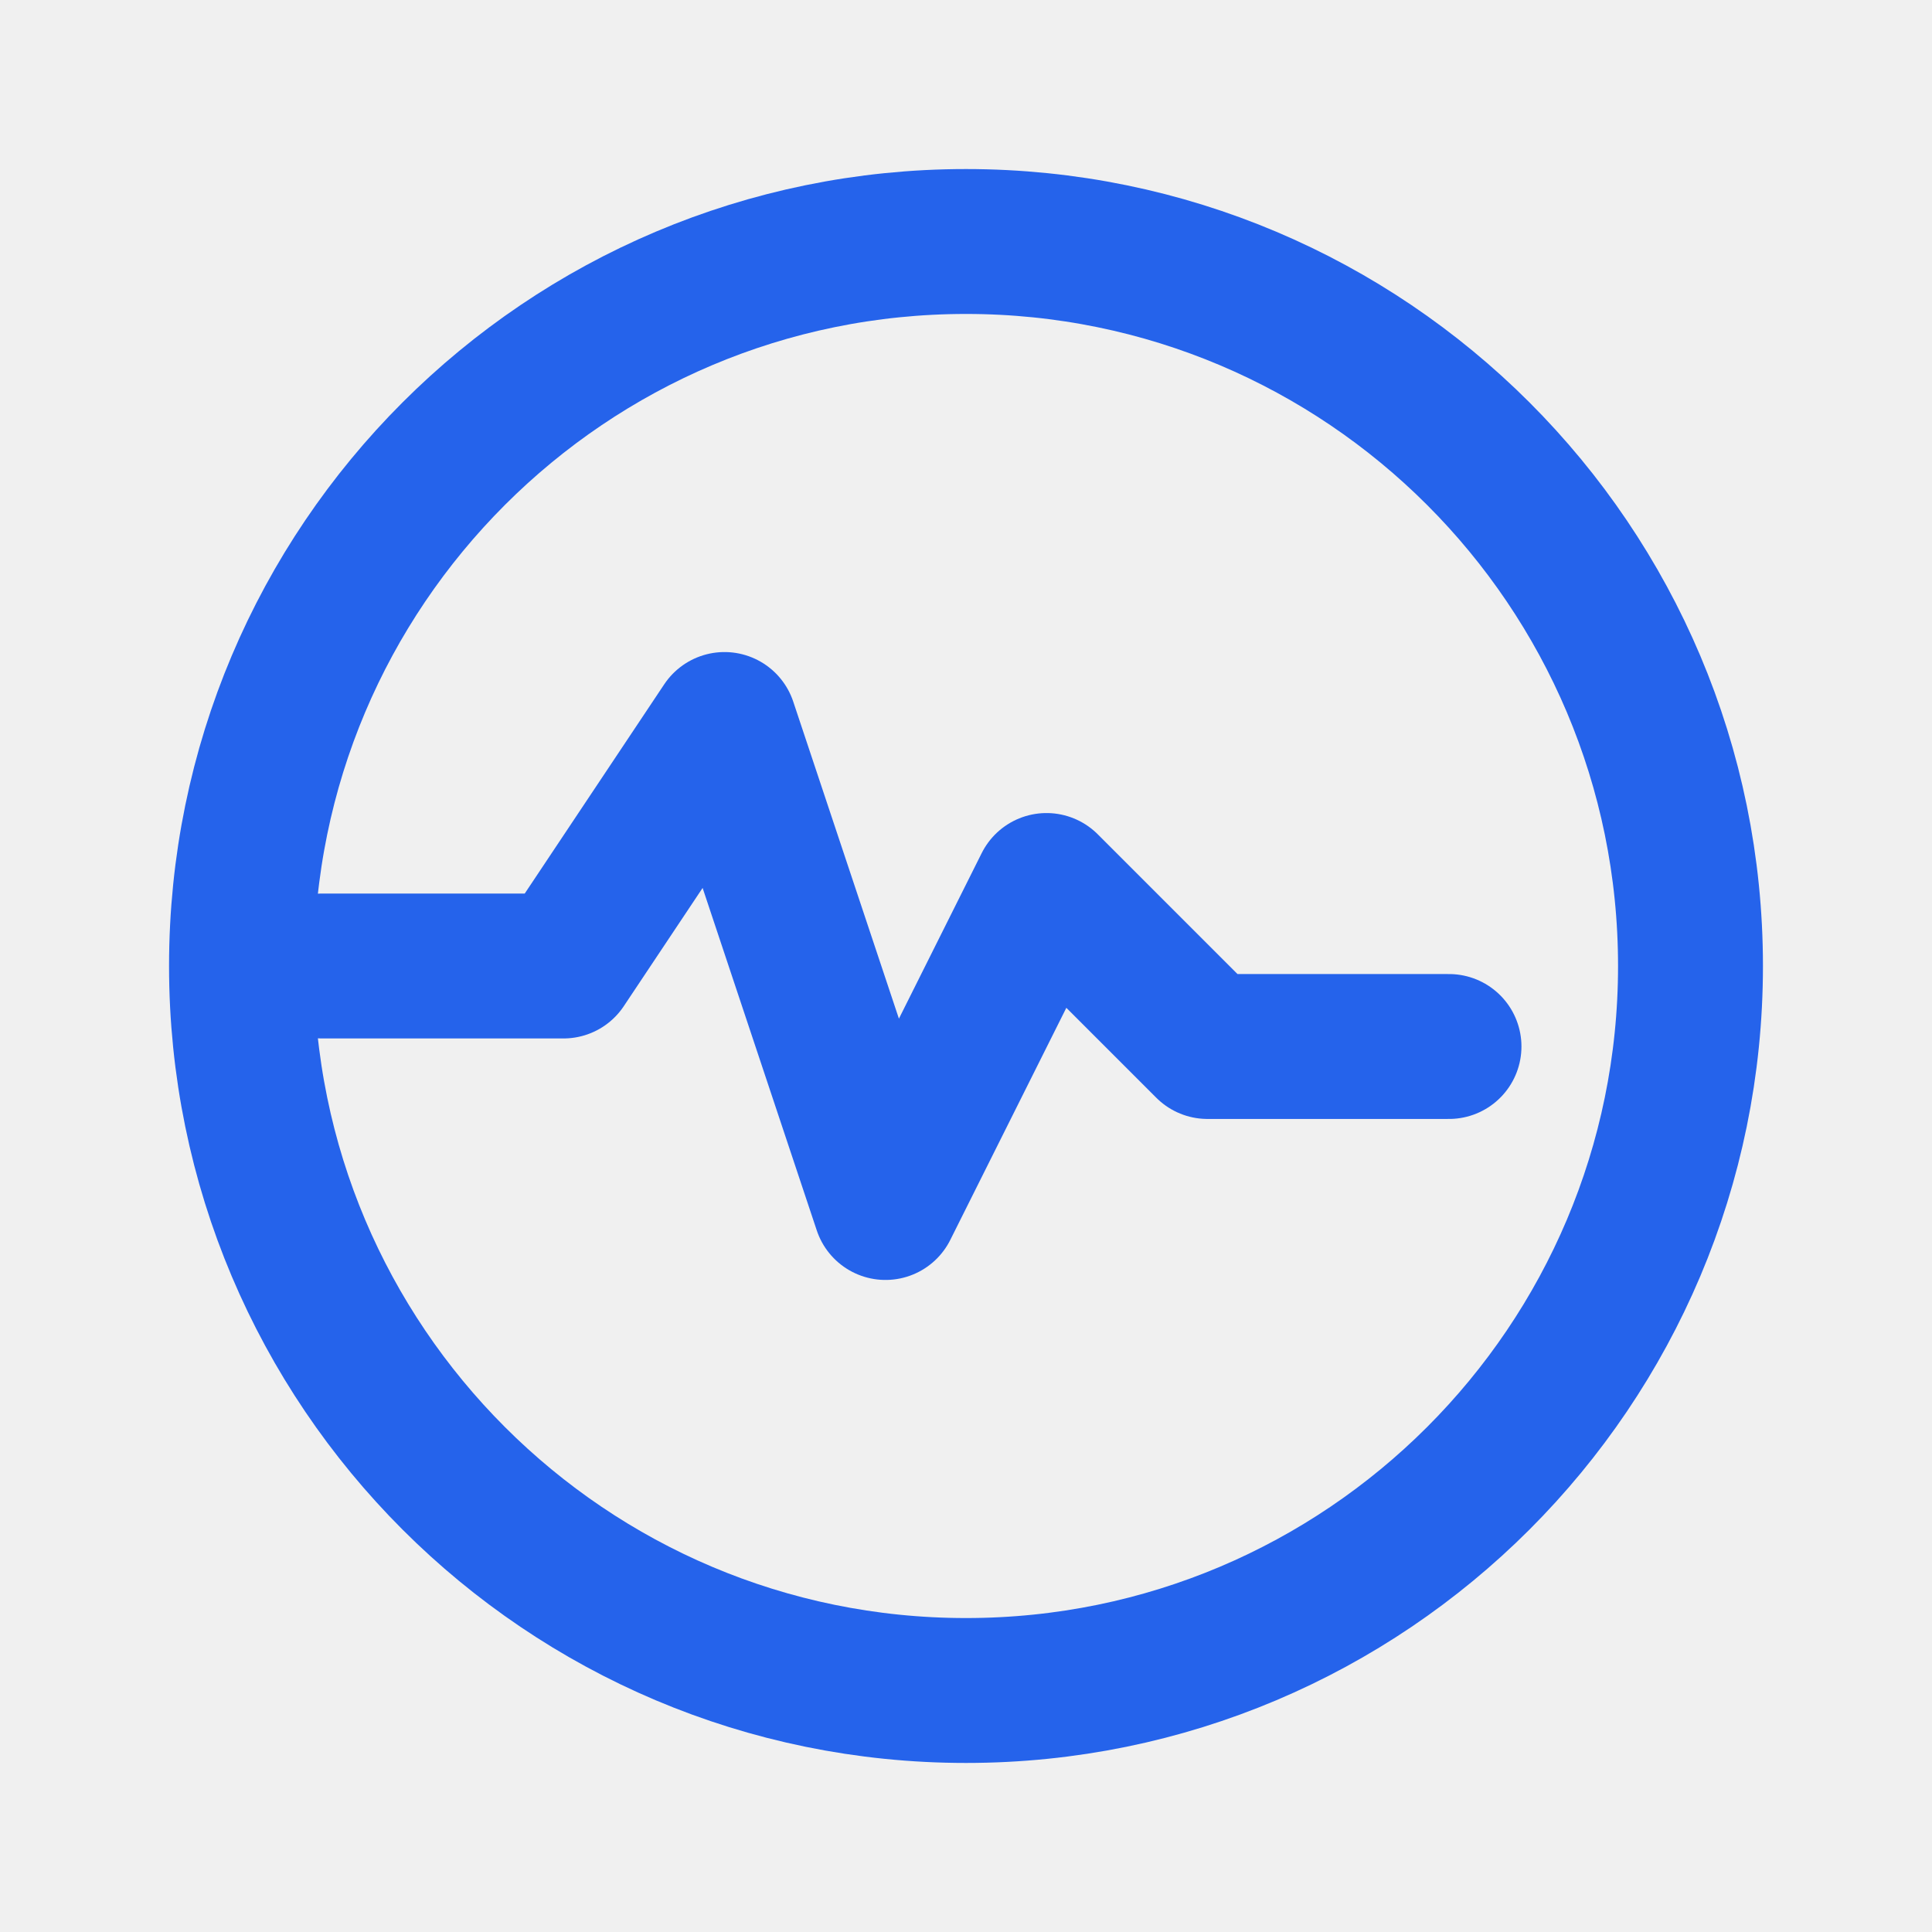
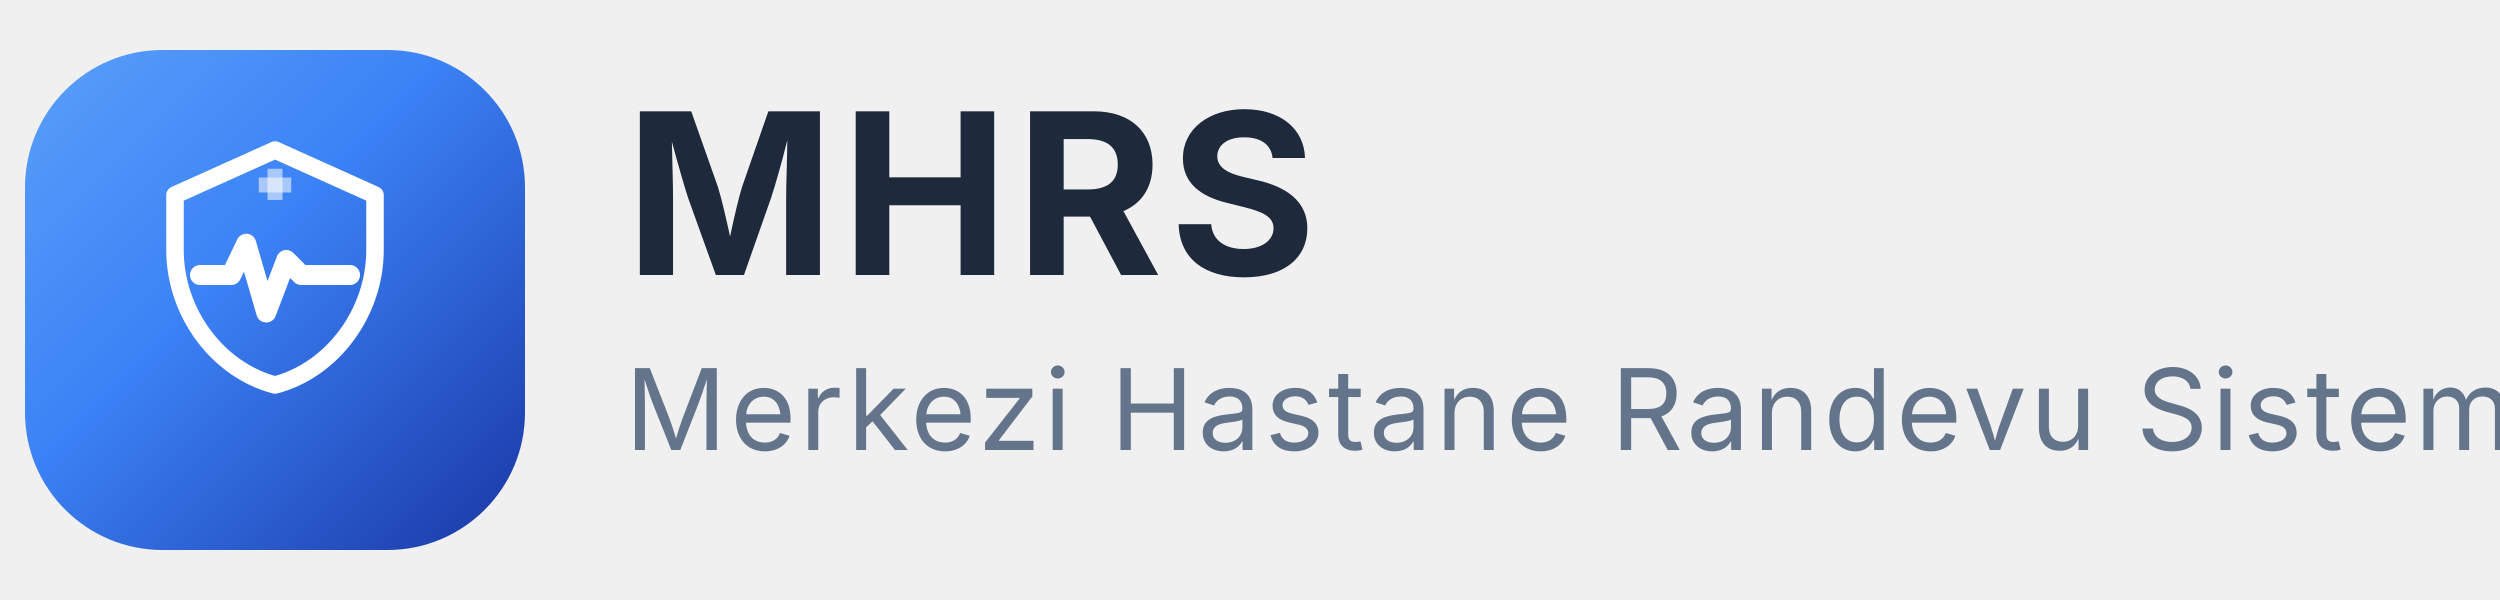
- <svg xmlns="http://www.w3.org/2000/svg" viewBox="0 0 24 24" fill="none" stroke="#2563eb" stroke-width="1.8" stroke-linecap="round" stroke-linejoin="round">
-   <circle cx="12" cy="12" r="9" />
-   <path d="M4 12h3l2-3 2 6 2-4 2 2h3" />
+ <svg xmlns="http://www.w3.org/2000/svg" viewBox="0 0 200 48" fill="none">
+   <defs>
+     <linearGradient id="icon-bg" x1="0" y1="0" x2="40" y2="40" gradientUnits="userSpaceOnUse">
+       <stop offset="0" stop-color="#60a5fa" />
+       <stop offset=".5" stop-color="#3b82f6" />
+       <stop offset="1" stop-color="#1e40af" />
+     </linearGradient>
+   </defs>
+   <rect x="2" y="4" width="40" height="40" rx="11" fill="url(#icon-bg)" />
+   <path d="M22 12l-8 3.6v4.4c0 5 3.4 9.6 8 10.8 4.6-1.2 8-5.8 8-10.8v-4.4L22 12z" fill="none" stroke="#fff" stroke-width="1.4" stroke-linejoin="round" />
+   <path d="M16 22h2.5l1.2-2.5 1.6 5.5 1.6-4.2 1.2 1.2H28" fill="none" stroke="#fff" stroke-width="1.6" stroke-linecap="round" stroke-linejoin="round" />
+   <line x1="22" y1="13.5" x2="22" y2="16" stroke="#fff" stroke-width="1.2" opacity=".55" />
+   <line x1="20.7" y1="14.8" x2="23.3" y2="14.8" stroke="#fff" stroke-width="1.2" opacity=".55" />
+   <text x="50" y="22" font-family="system-ui,-apple-system,sans-serif" font-size="18" font-weight="700" fill="#1e293b" letter-spacing=".5">MHRS</text>
+   <text x="50" y="36" font-family="system-ui,-apple-system,sans-serif" font-size="9" fill="#64748b" letter-spacing=".3">Merkezi Hastane Randevu Sistemi</text>
</svg>
